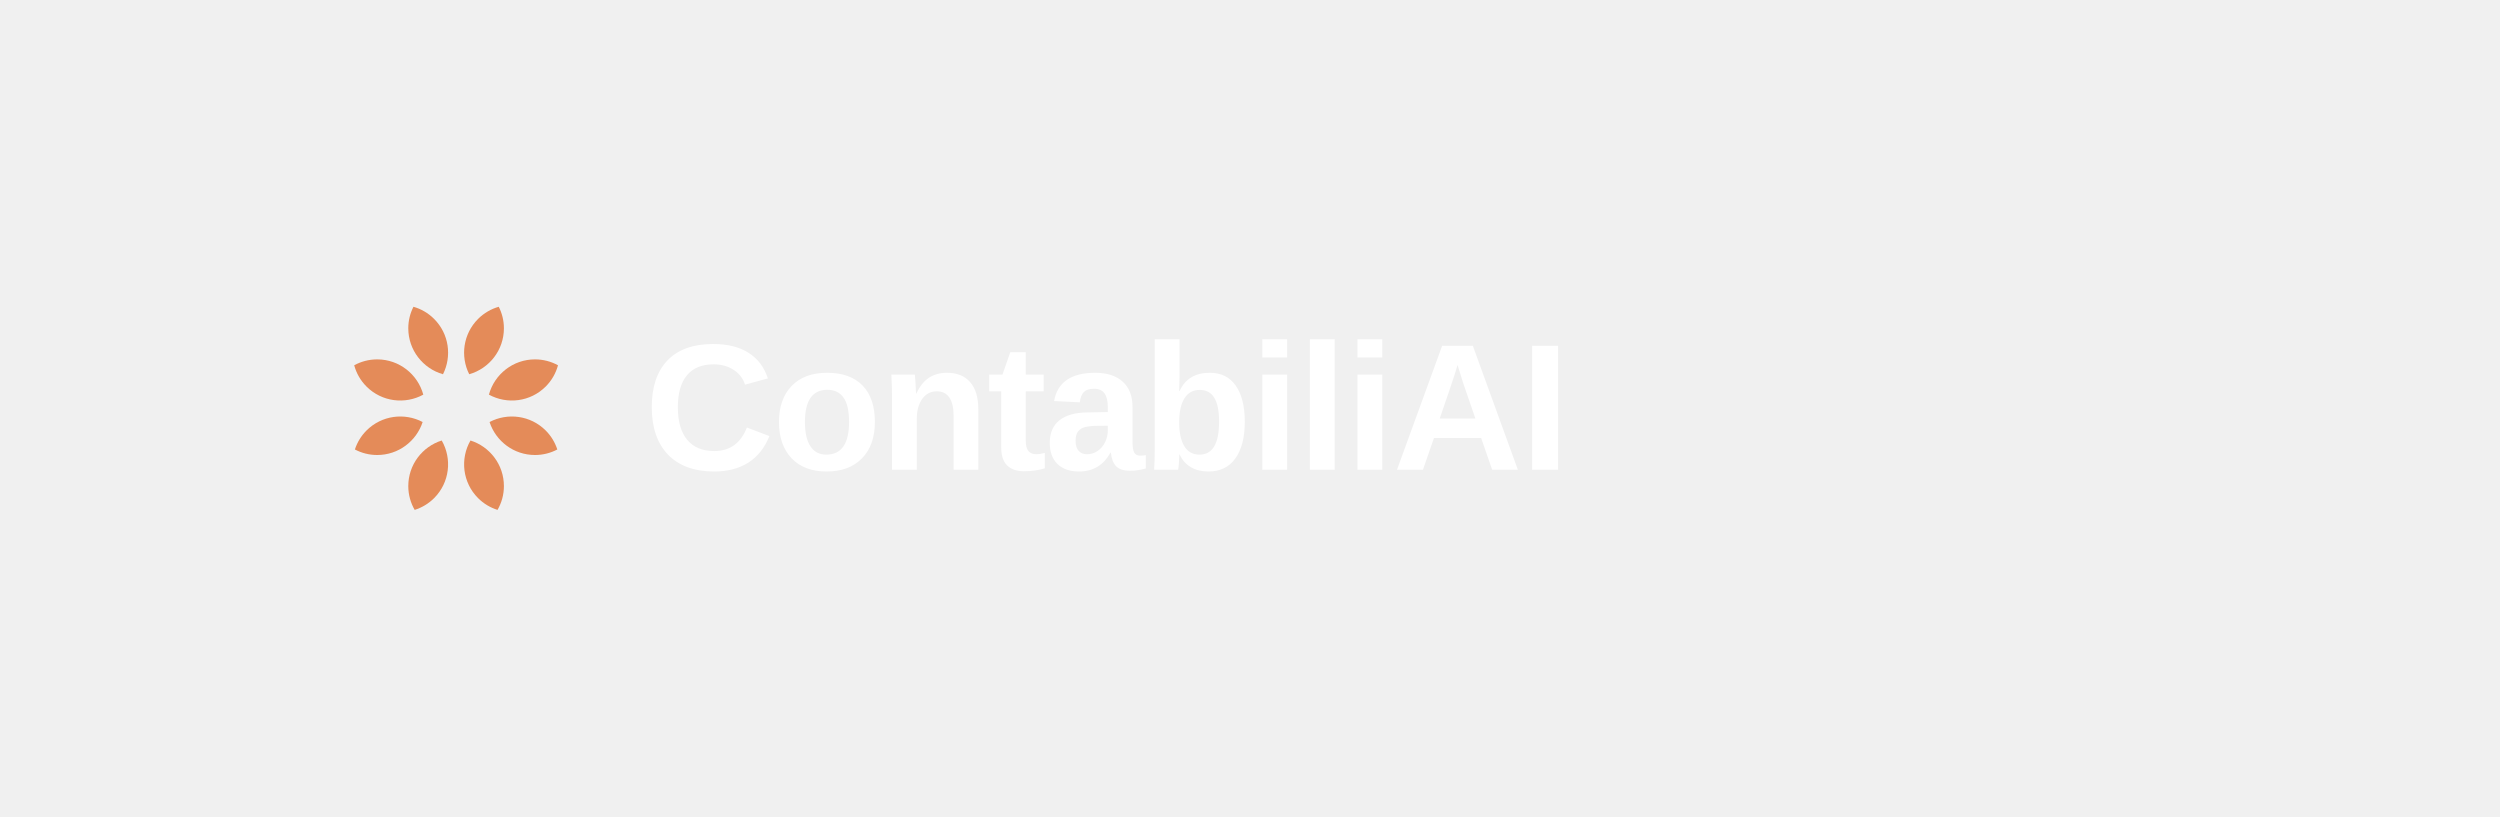
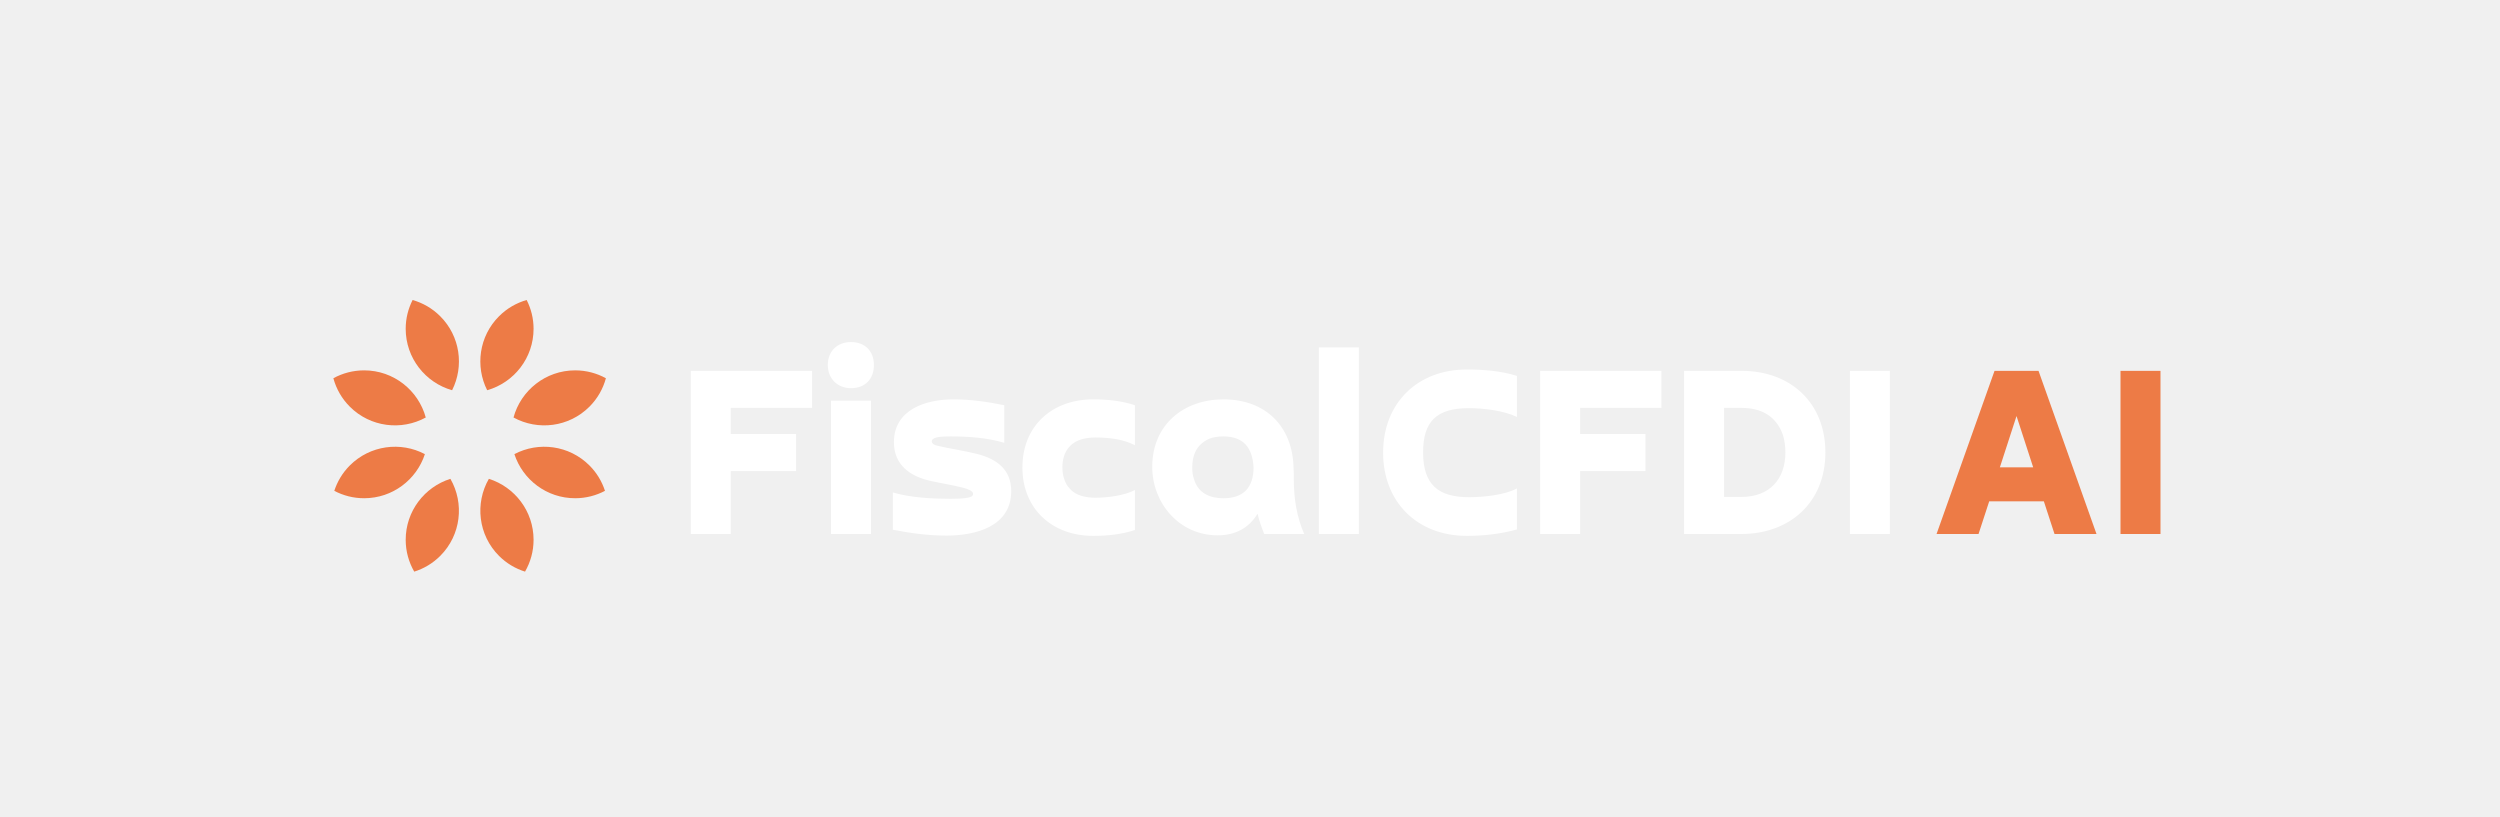
<svg xmlns="http://www.w3.org/2000/svg" width="600" height="196" viewBox="0 0 600 196">
-   <svg x="80" y="68.5" width="440" height="59" viewBox="0 0 224 30">
-     <g transform="translate(0 0) scale(0.3)">
-       <path d="M32.628,8.636c-1.335,2.64-2.103,5.615-2.101,8.776c0.003,8.896,5.98,16.383,14.132,18.706c3.684-7.304,2.486-16.44-3.618-22.537C38.616,11.156,35.708,9.513,32.628,8.636z" fill="#E48B59" />
-       <path d="M36.637,44.421c-2.25-8.272-9.795-14.361-18.779-14.356C14.465,30.066,11.277,30.939,8.5,32.465c0.86,3.173,2.521,6.174,5.014,8.664C19.779,47.39,29.244,48.479,36.637,44.421z" fill="#E48B59" />
-       <path d="M55.857,63.1c-4.287,7.447-3.268,17.114,3.102,23.475c2.294,2.292,5.021,3.88,7.915,4.789c1.645-2.858,2.6-6.164,2.598-9.699C69.469,72.956,63.745,65.586,55.857,63.1z" fill="#E48B59" />
-       <path d="M63.628,55.577c2.544,7.799,9.868,13.439,18.516,13.433c3.279-0.001,6.365-0.822,9.076-2.255c-0.921-2.825-2.486-5.486-4.733-7.73C80.296,52.839,70.98,51.692,63.628,55.577z" fill="#E48B59" />
-       <path d="M30.527,81.681c0.001,3.529,0.956,6.829,2.599,9.683c2.899-0.911,5.631-2.503,7.927-4.802c6.358-6.363,7.374-16.022,3.089-23.463C36.247,65.587,30.521,72.965,30.527,81.681z" fill="#E48B59" />
-       <path d="M36.372,55.577c-7.357-3.889-16.68-2.737-22.869,3.458c-2.241,2.243-3.803,4.901-4.722,7.722c2.716,1.436,5.807,2.256,9.093,2.253C26.515,69.007,33.83,63.37,36.372,55.577z" fill="#E48B59" />
-       <path d="M69.472,17.396c-0.001-3.156-0.77-6.126-2.103-8.761c-3.083,0.879-5.994,2.525-8.421,4.954c-6.095,6.099-7.287,15.228-3.607,22.528C63.499,33.793,69.477,26.299,69.472,17.396z" fill="#E48B59" />
-       <path d="M63.364,44.42c7.399,4.061,16.87,2.969,23.135-3.304c2.486-2.488,4.142-5.484,5.001-8.652c-2.782-1.529-5.974-2.402-9.373-2.4C73.149,30.068,65.614,36.156,63.364,44.42z" fill="#E48B59" />
+   <svg x="80" y="72" width="440" height="65.19" viewBox="0 0 436 64.6">
+     <g transform="matrix(0.7809014,0,0,0.7809014,-6.637662,-6.743353)" fill="#ED7B46">
+       <path d="M32.628,8.636c-1.335,2.64-2.103,5.615-2.101,8.776c0.003,8.896,5.98,16.383,14.132,18.706c3.684-7.304,2.486-16.44-3.618-22.537C38.616,11.156,35.708,9.513,32.628,8.636z" />
+       <path d="M36.637,44.421c-2.25-8.272-9.795-14.361-18.779-14.356C14.465,30.066,11.277,30.939,8.5,32.465c0.86,3.173,2.521,6.174,5.014,8.664C19.779,47.39,29.244,48.479,36.637,44.421z" />
+       <path d="M55.857,63.1c-4.287,7.447-3.268,17.114,3.102,23.475c2.294,2.292,5.021,3.88,7.915,4.789c1.645-2.858,2.6-6.164,2.598-9.699C69.469,72.956,63.745,65.586,55.857,63.1z" />
+       <path d="M63.628,55.577c2.544,7.799,9.868,13.439,18.516,13.433c3.279-0.001,6.365-0.822,9.076-2.255c-0.921-2.825-2.486-5.486-4.733-7.73C80.296,52.839,70.98,51.692,63.628,55.577z" />
+       <path d="M30.527,81.681c0.001,3.529,0.956,6.829,2.599,9.683c2.899-0.911,5.631-2.503,7.927-4.802c6.358-6.363,7.374-16.022,3.089-23.463C36.247,65.587,30.521,72.965,30.527,81.681z" />
+       <path d="M36.372,55.577c-7.357-3.889-16.68-2.737-22.869,3.458c-2.241,2.243-3.803,4.901-4.722,7.722c2.716,1.436,5.807,2.256,9.093,2.253C26.515,69.007,33.83,63.37,36.372,55.577z" />
+       <path d="M69.472,17.396c-0.001-3.156-0.77-6.126-2.103-8.761c-3.083,0.879-5.994,2.525-8.421,4.954c-6.095,6.099-7.287,15.228-3.607,22.528C63.499,33.793,69.477,26.299,69.472,17.396z" />
+       <path d="M63.364,44.42c7.399,4.061,16.87,2.969,23.135-3.304c2.486-2.488,4.142-5.484,5.001-8.652c-2.782-1.529-5.974-2.402-9.373-2.4C73.149,30.068,65.614,36.156,63.364,44.42z" />
    </g>
-     <text x="38" y="22.5" font-family="-apple-system, 'Segoe UI', 'Helvetica Neue', Arial, sans-serif" font-size="22" font-weight="600" letter-spacing="-0.3" fill="#FFFFFF">ContabiliAI</text>
+     <g transform="matrix(3.170133,0,0,3.170133,81.38605,-7.752747)">
+       <path fill="#FFFFFF" d="M1.14 7.76 l9.1 0 l0 2.78 l-6.1 0 l0 1.96 l4.9 0 l0 2.78 l-4.9 0 l0 4.72 l-3 0 l0 -12.24 z M11.66 10 l3 0 l0 10 l-3 0 l0 -10 z M13.16 9.06 c-1.02 0 -1.74 -0.72 -1.74 -1.74 c0 -1.04 0.72 -1.72 1.74 -1.72 c1.04 0 1.72 0.68 1.72 1.72 c0 1.06 -0.66 1.74 -1.72 1.74 z M16.3 19.68 l0 -2.8 c1.32 0.4 2.98 0.48 4.34 0.48 c0.54 0 0.96 -0.02 1.26 -0.08 c0.28 -0.04 0.42 -0.14 0.42 -0.28 c0 -0.06 -0.02 -0.1 -0.06 -0.16 c-0.2 -0.2 -0.64 -0.3 -0.9 -0.36 s-0.6 -0.14 -1.02 -0.22 c-0.34 -0.06 -0.74 -0.14 -1.2 -0.24 c-1.56 -0.34 -2.76 -1.22 -2.76 -2.9 c0 -2.48 2.42 -3.22 4.46 -3.22 c1.28 0 2.56 0.18 3.82 0.44 l0 2.82 c-1.26 -0.38 -2.68 -0.48 -4 -0.48 c-0.52 0 -0.88 0.02 -1.1 0.08 s-0.34 0.16 -0.34 0.28 c0 0.18 0.18 0.3 0.52 0.36 c0.34 0.08 0.82 0.18 1.4 0.28 c0.52 0.1 1.02 0.2 1.5 0.32 c1.48 0.38 2.54 1.18 2.54 2.78 c0 2.68 -2.7 3.34 -4.86 3.34 c-1.36 0 -2.7 -0.18 -4.02 -0.44 z M34.46 16.7 l0 3 c-1.02 0.34 -2.08 0.44 -3.14 0.44 c-3.1 0 -5.3 -2.06 -5.3 -5.12 c0 -3.18 2.28 -5.12 5.3 -5.12 c1.06 0 2.12 0.1 3.14 0.44 l0 3 c-0.88 -0.46 -1.98 -0.58 -2.96 -0.58 c-0.66 0 -1.46 0.14 -1.92 0.66 c-0.42 0.42 -0.56 1.02 -0.56 1.58 c0 0.32 0.04 0.62 0.14 0.88 c0.08 0.28 0.22 0.52 0.42 0.72 c0.44 0.54 1.26 0.68 1.92 0.68 c0.88 0 2.18 -0.16 2.96 -0.58 z M43.36 15 c-0.08 -1.46 -0.74 -2.32 -2.26 -2.32 c-0.42 0 -0.78 0.06 -1.08 0.18 c-0.92 0.42 -1.26 1.2 -1.26 2.16 c0 0.32 0.04 0.62 0.14 0.88 c0.3 1.04 1.2 1.42 2.2 1.42 c1.52 0 2.26 -0.82 2.26 -2.32 z M47.16 20 l-3 0 c-0.2 -0.5 -0.38 -1 -0.5 -1.52 c-0.68 1.12 -1.72 1.62 -3 1.62 c-2.86 0 -4.9 -2.4 -4.9 -5.14 c0 -3.16 2.36 -5.06 5.34 -5.06 c3.18 0 5.18 2.04 5.26 5.1 c0.02 0.26 0.02 0.56 0.02 0.92 c0 1.4 0.22 2.8 0.78 4.08 z M48.26 6 l3 0 l0 14 l-3 0 l0 -14 z M63.12 16.58 l0 3.08 c-1.24 0.34 -2.48 0.48 -3.76 0.48 c-3.76 0 -6.28 -2.58 -6.28 -6.24 c0 -3.76 2.62 -6.24 6.26 -6.24 c1.26 0 2.58 0.1 3.78 0.48 l0 3.08 c-0.98 -0.48 -2.52 -0.66 -3.6 -0.66 c-2.44 0 -3.44 1 -3.44 3.32 c0 2.46 1.18 3.36 3.46 3.36 c1.02 0 2.68 -0.16 3.58 -0.66 z M64.86 7.76 l9.1 0 l0 2.78 l-6.1 0 l0 1.96 l4.9 0 l0 2.78 l-4.9 0 l0 4.72 l-3 0 l0 -12.24 z M79.96 20 l-4.3 0 l0 -12.24 l4.3 0 c3.74 0 6.3 2.44 6.3 6.12 c0 3.78 -2.7 6.12 -6.3 6.12 z M78.66 10.54 l0 6.68 l1.3 0 c2.12 0 3.3 -1.34 3.3 -3.34 c0 -0.46 -0.06 -0.88 -0.18 -1.3 c-0.52 -1.46 -1.66 -2.04 -3.12 -2.04 l-1.3 0 z M88.1 7.76 l3 0 l0 12.24 l-3 0 l0 -12.24 z" />
+       <path fill="#ED7B46" fill-rule="evenodd" d="M94.6 20 L98.95 7.76 L102.25 7.76 L106.6 20 L103.45 20 L102.65 17.55 L98.55 17.55 L97.75 20 Z M99.35 15 L101.85 15 L100.6 11.15 Z M108.4 7.76 l3 0 l0 12.24 l-3 0 z" />
+     </g>
  </svg>
</svg>
